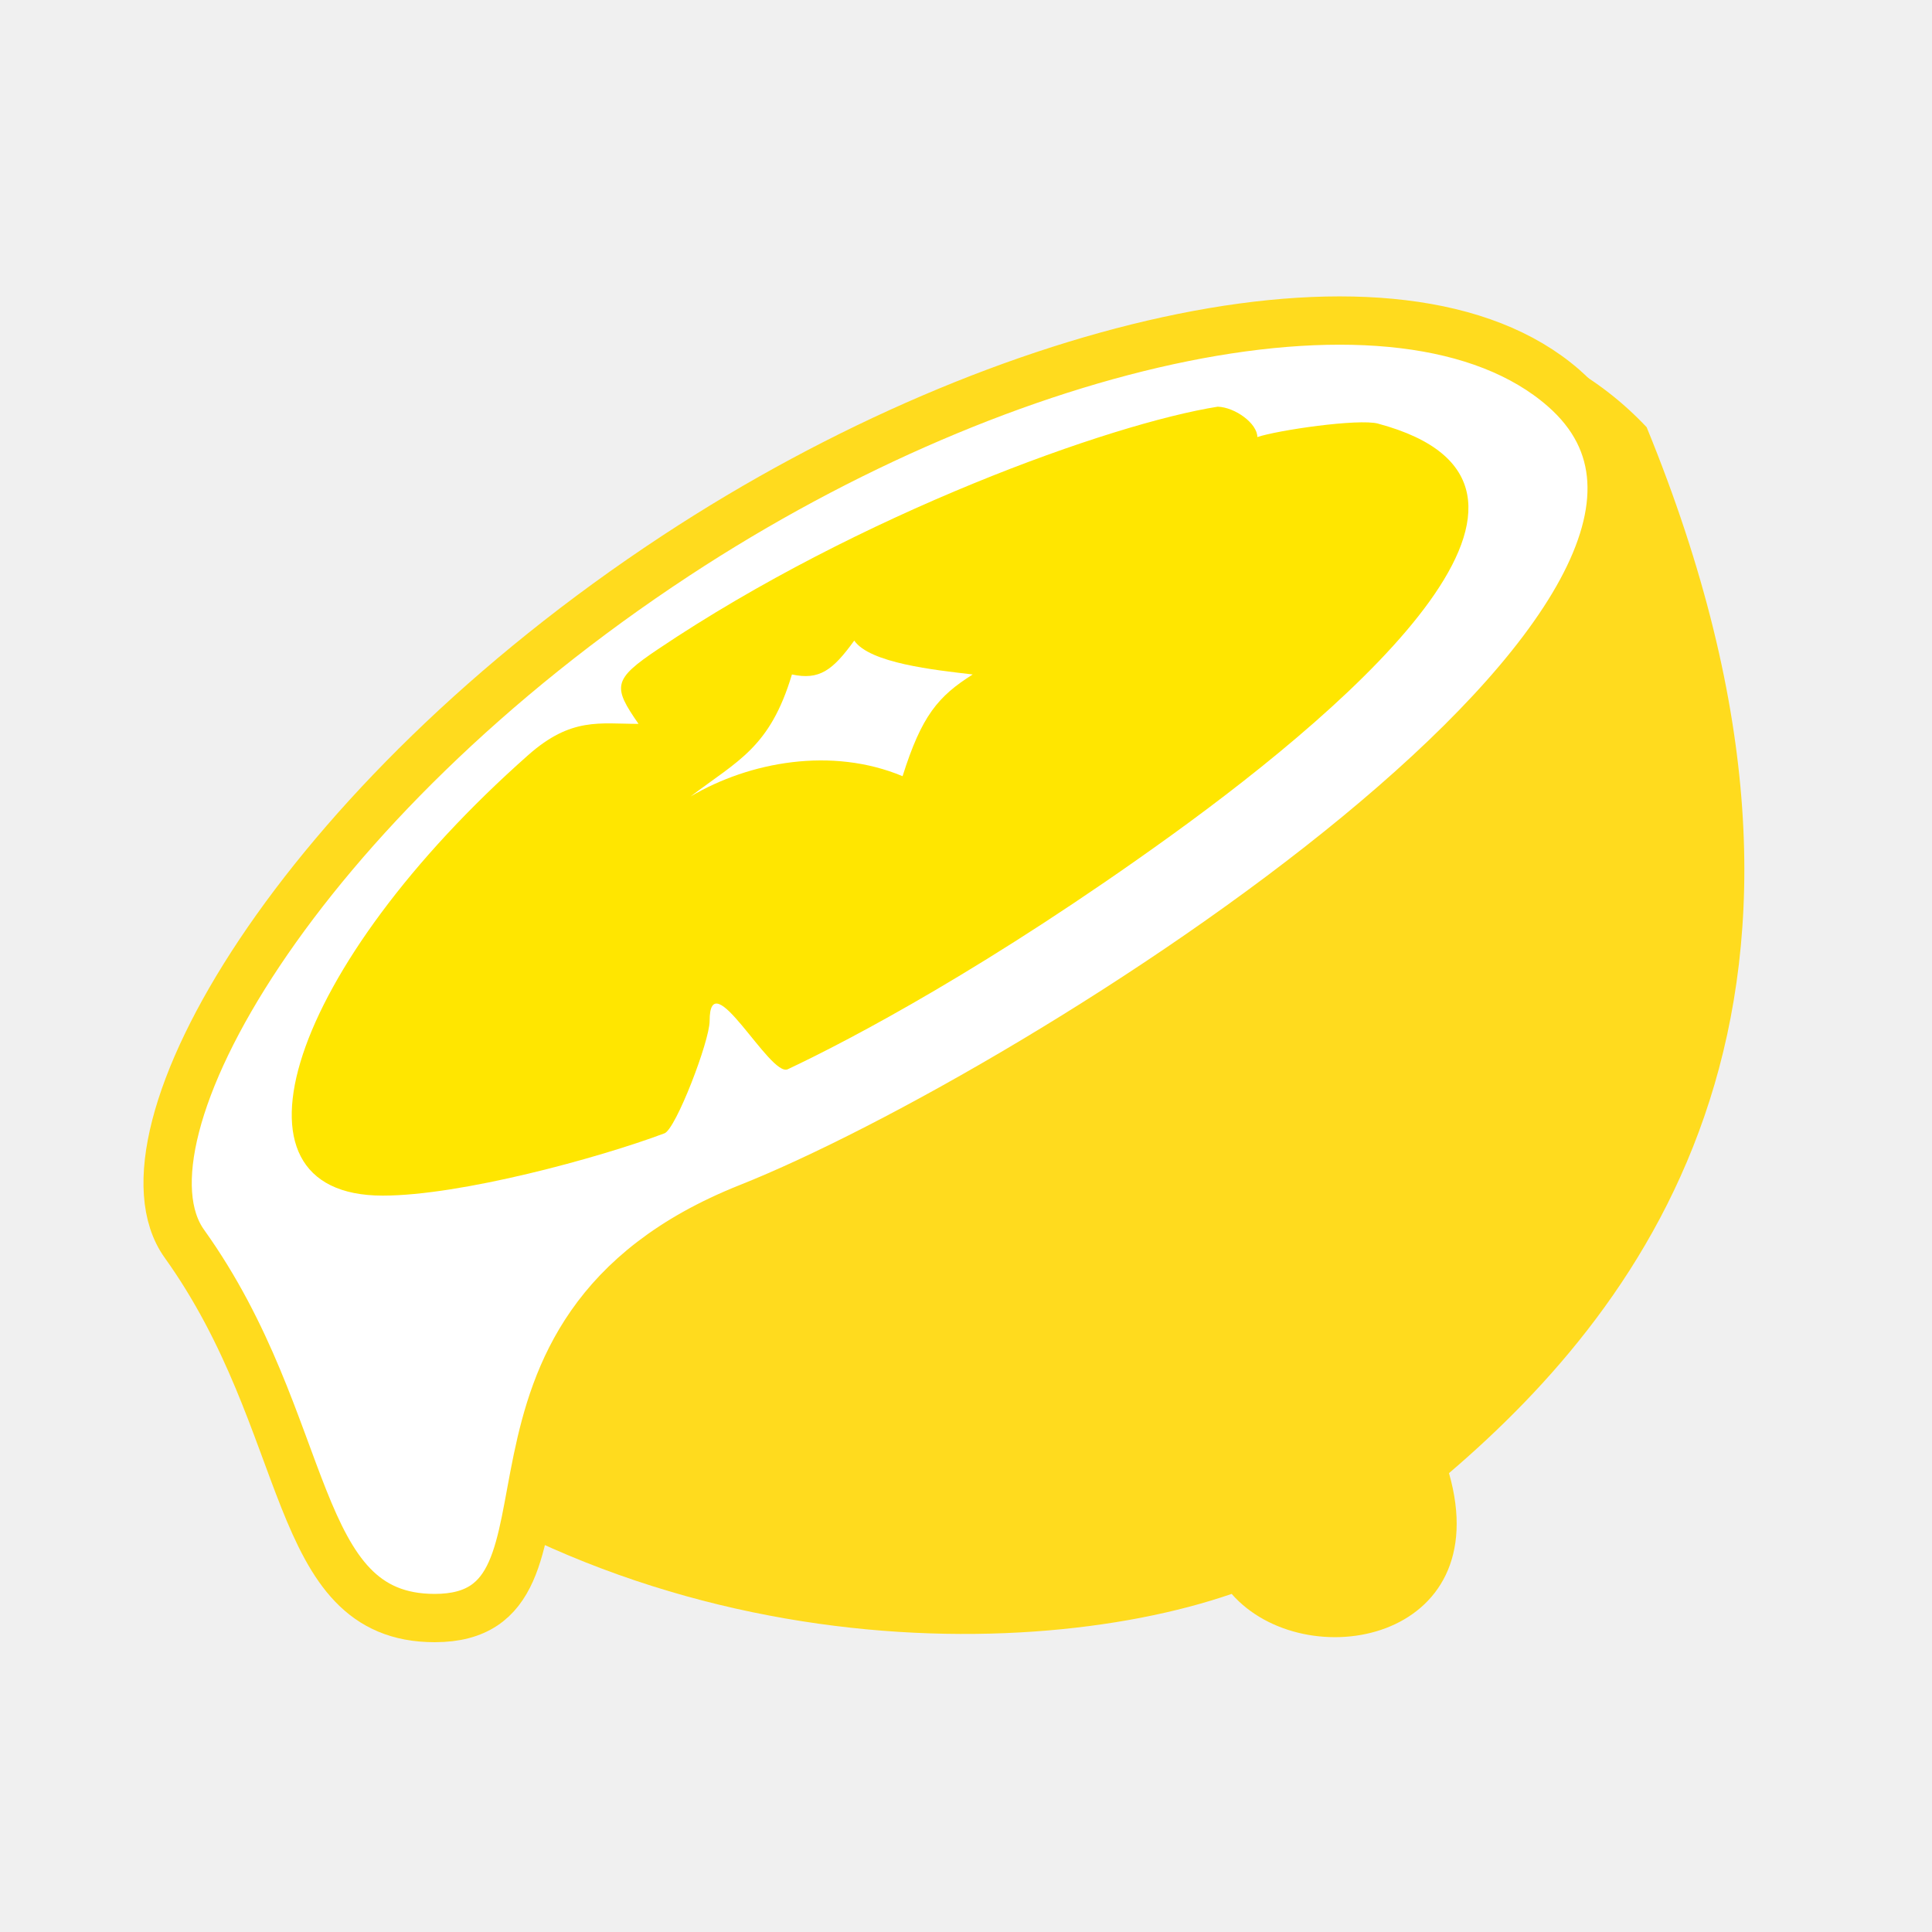
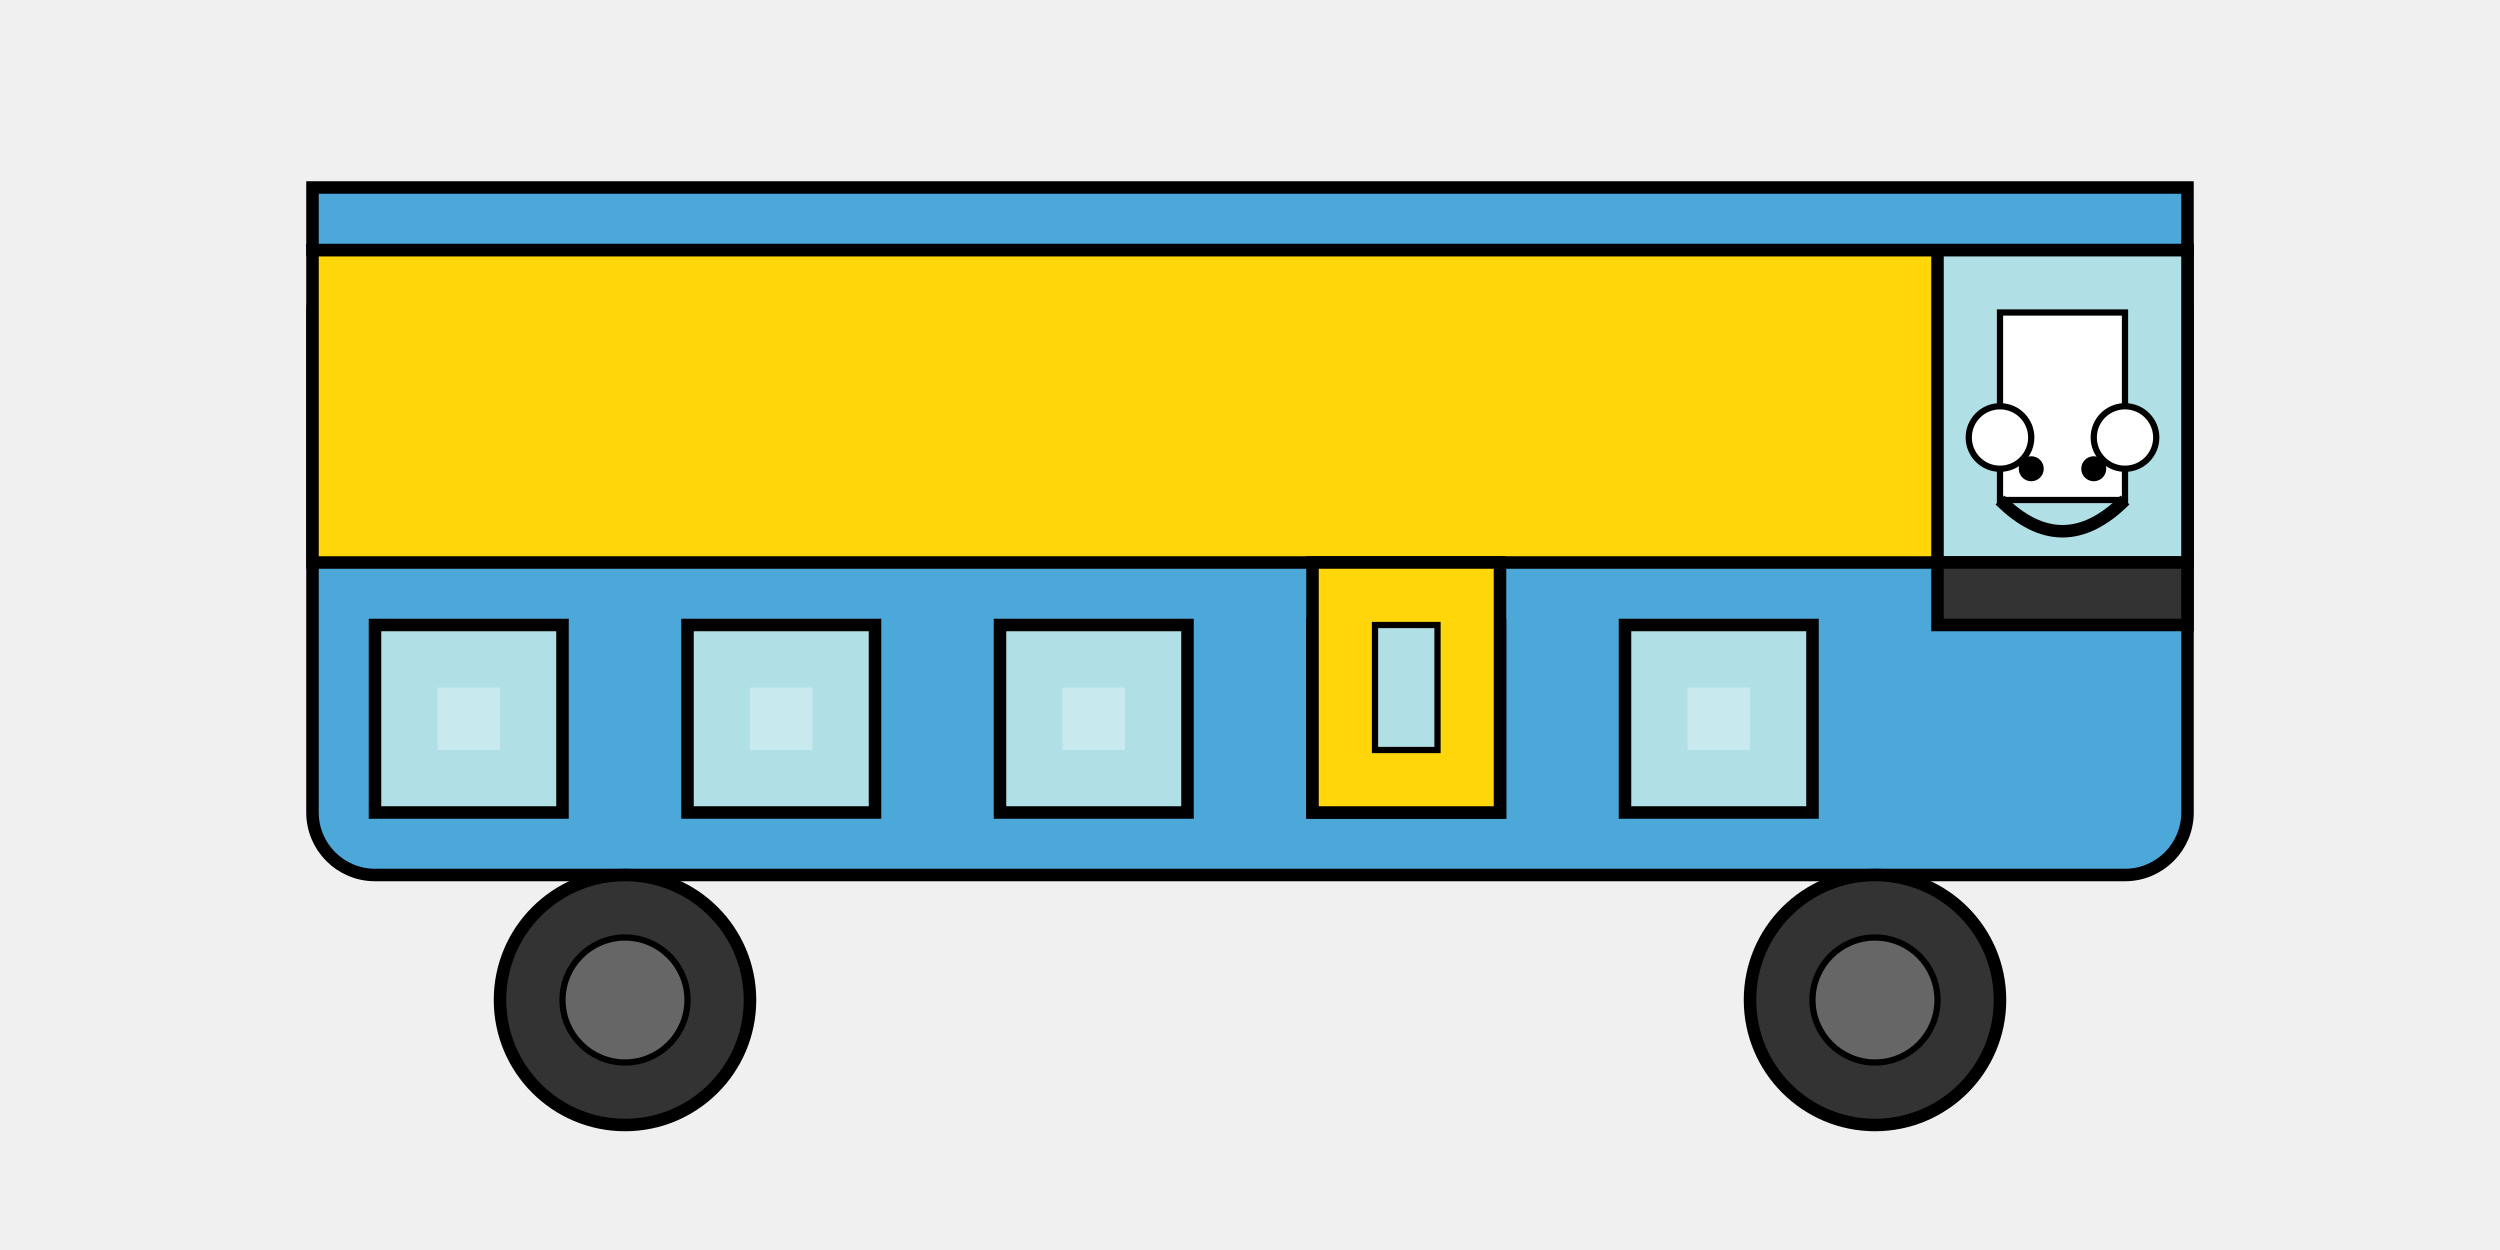
- <svg xmlns="http://www.w3.org/2000/svg" width="40" height="40" fill="none">
-   <path d="M34.092 8.845C38.929 20.652 34.092 27 30 30.5c1 3.5-2.986 4.222-4.5 2.5-4.457 1.537-13.512 1.487-20-5C2 24.5 4.73 16.714 14 11.5c8-4.5 16-7 20.092-2.655Z" fill="#FFDB1E" />
-   <path d="M14 11.5c6.848-4.497 15.025-6.38 18.368-3.47C37.5 12.5 21.5 22.612 15.5 25c-6.5 2.587-3 8.5-6.5 8.5-3 0-2.5-4-5.183-7.75C2.232 23.535 6.16 16.648 14 11.5Z" fill="#fff" stroke="#FFDB1E" />
-   <path d="M28.535 8.772c4.645 1.25-.365 5.695-4.303 8.536-3.732 2.692-6.606 4.21-7.923 4.83-.366.173-1.617-2.252-1.617-1 0 .417-.7 2.238-.934 2.326-1.365.512-4.223 1.29-5.835 1.29-3.491 0-1.923-4.754 3.014-9.122.892-.789 1.478-.645 2.283-.645-.537-.773-.534-.917.403-1.546C17.79 10.64 23 8.77 25.212 8.42c.366.014.82.35.82.629.41-.14 2.095-.388 2.503-.278Z" fill="#FFE600" />
-   <path d="M14.297 16.49c.985-.747 1.644-1.01 2.099-2.526.566.121.841-.08 1.29-.701.324.466 1.657.608 2.453.701-.715.451-1.057.852-1.452 2.106-1.464-.611-3.167-.302-4.39.42Z" fill="#fff" />
+ <svg xmlns="http://www.w3.org/2000/svg" width="400" height="200" viewBox="0 0 400 200">
+   <rect x="50" y="40" width="300" height="100" rx="10" fill="#4DA8DA" stroke="#000" stroke-width="2" />
+   <rect x="50" y="40" width="300" height="50" fill="#FFD60A" stroke="#000" stroke-width="2" />
+   <rect x="310" y="40" width="40" height="50" fill="#B0E0E6" stroke="#000" stroke-width="2" />
+   <rect x="320" y="50" width="20" height="30" fill="#FFF" stroke="#000" stroke-width="1" />
+   <rect x="260" y="100" width="30" height="30" fill="#B0E0E6" stroke="#000" stroke-width="2" />
+   <rect x="270" y="110" width="10" height="10" fill="#FFF" fill-opacity="0.3" />
+   <rect x="210" y="100" width="30" height="30" fill="#B0E0E6" stroke="#000" stroke-width="2" />
+   <rect x="220" y="110" width="10" height="10" fill="#FFF" fill-opacity="0.3" />
+   <rect x="160" y="100" width="30" height="30" fill="#B0E0E6" stroke="#000" stroke-width="2" />
+   <rect x="170" y="110" width="10" height="10" fill="#FFF" fill-opacity="0.3" />
+   <rect x="110" y="100" width="30" height="30" fill="#B0E0E6" stroke="#000" stroke-width="2" />
+   <rect x="120" y="110" width="10" height="10" fill="#FFF" fill-opacity="0.3" />
+   <rect x="60" y="100" width="30" height="30" fill="#B0E0E6" stroke="#000" stroke-width="2" />
+   <rect x="70" y="110" width="10" height="10" fill="#FFF" fill-opacity="0.3" />
+   <rect x="210" y="90" width="30" height="40" fill="#FFD60A" stroke="#000" stroke-width="2" />
+   <rect x="220" y="100" width="10" height="20" fill="#B0E0E6" stroke="#000" stroke-width="1" />
+   <circle cx="100" cy="160" r="20" fill="#333" stroke="#000" stroke-width="2" />
+   <circle cx="100" cy="160" r="10" fill="#666" stroke="#000" stroke-width="1" />
+   <circle cx="300" cy="160" r="20" fill="#333" stroke="#000" stroke-width="2" />
+   <circle cx="300" cy="160" r="10" fill="#666" stroke="#000" stroke-width="1" />
+   <circle cx="320" cy="70" r="5" fill="#FFF" stroke="#000" stroke-width="1" />
+   <circle cx="340" cy="70" r="5" fill="#FFF" stroke="#000" stroke-width="1" />
+   <rect x="310" y="90" width="40" height="10" fill="#333" stroke="#000" stroke-width="2" />
+   <path d="M320 80 Q330 90 340 80" fill="none" stroke="#000" stroke-width="2" />
+   <circle cx="325" cy="75" r="2" fill="#000" />
+   <circle cx="335" cy="75" r="2" fill="#000" />
+   <rect x="50" y="30" width="300" height="10" fill="#4DA8DA" stroke="#000" stroke-width="2" />
</svg>
